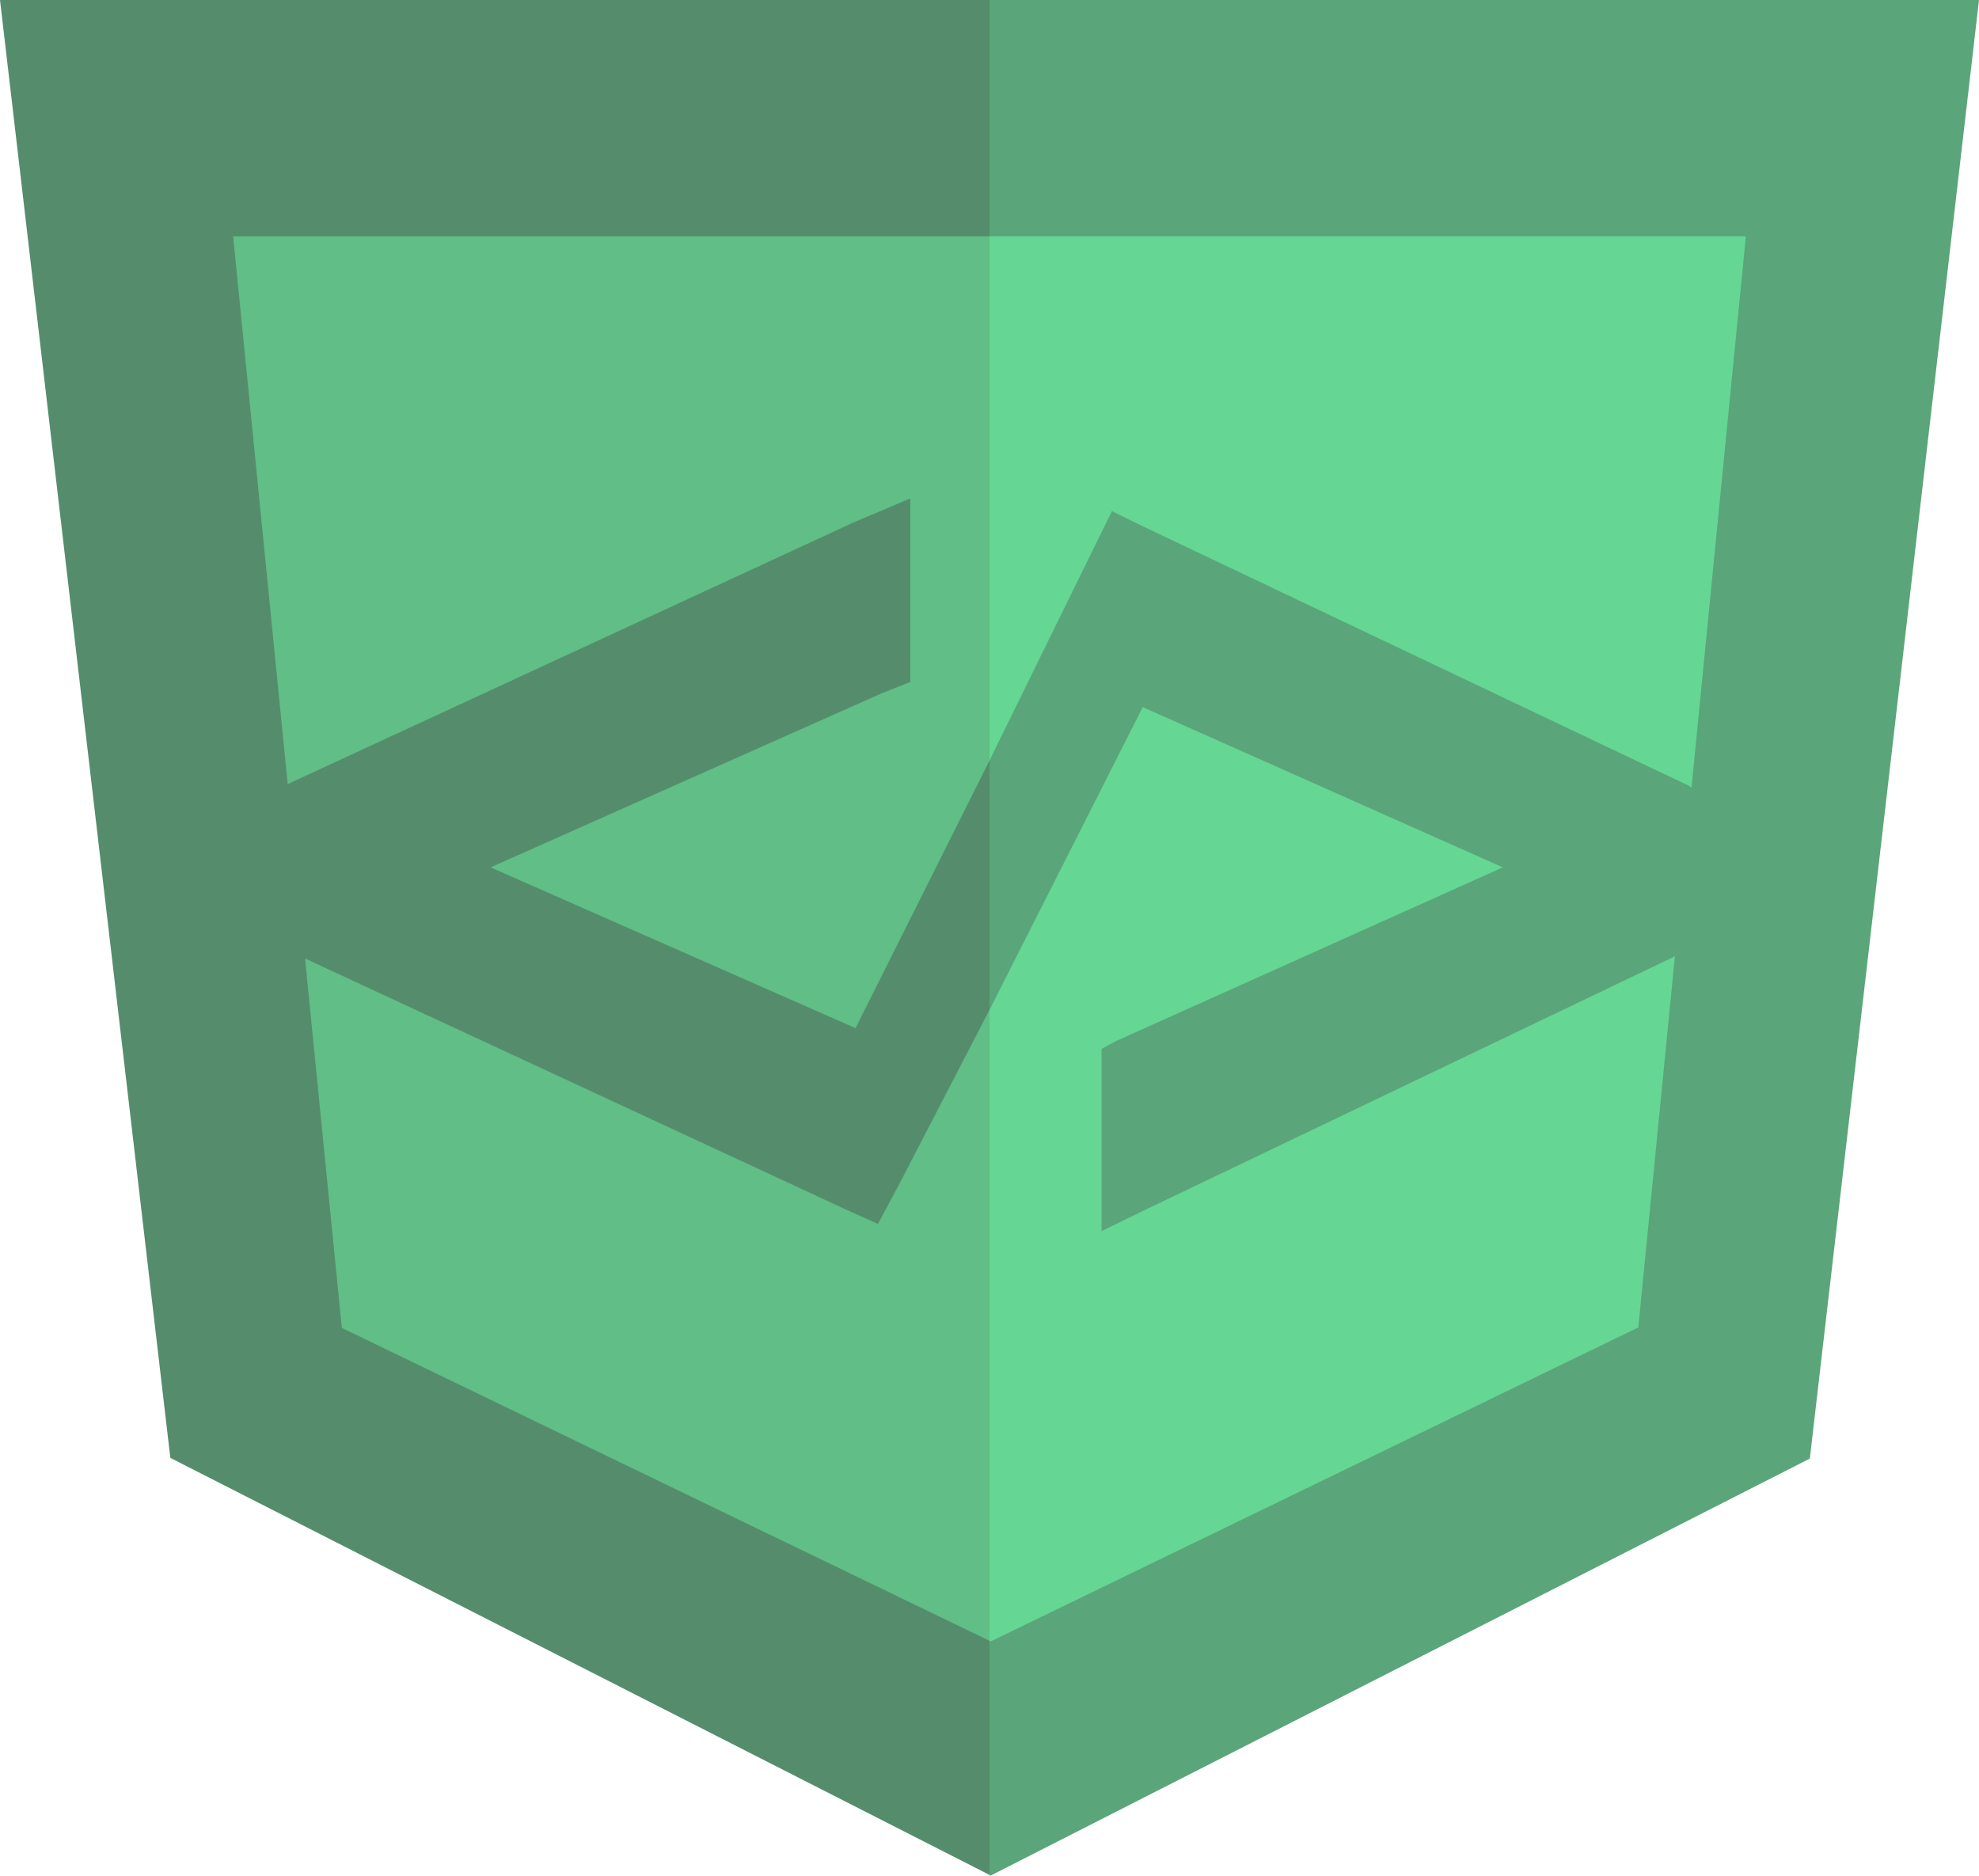
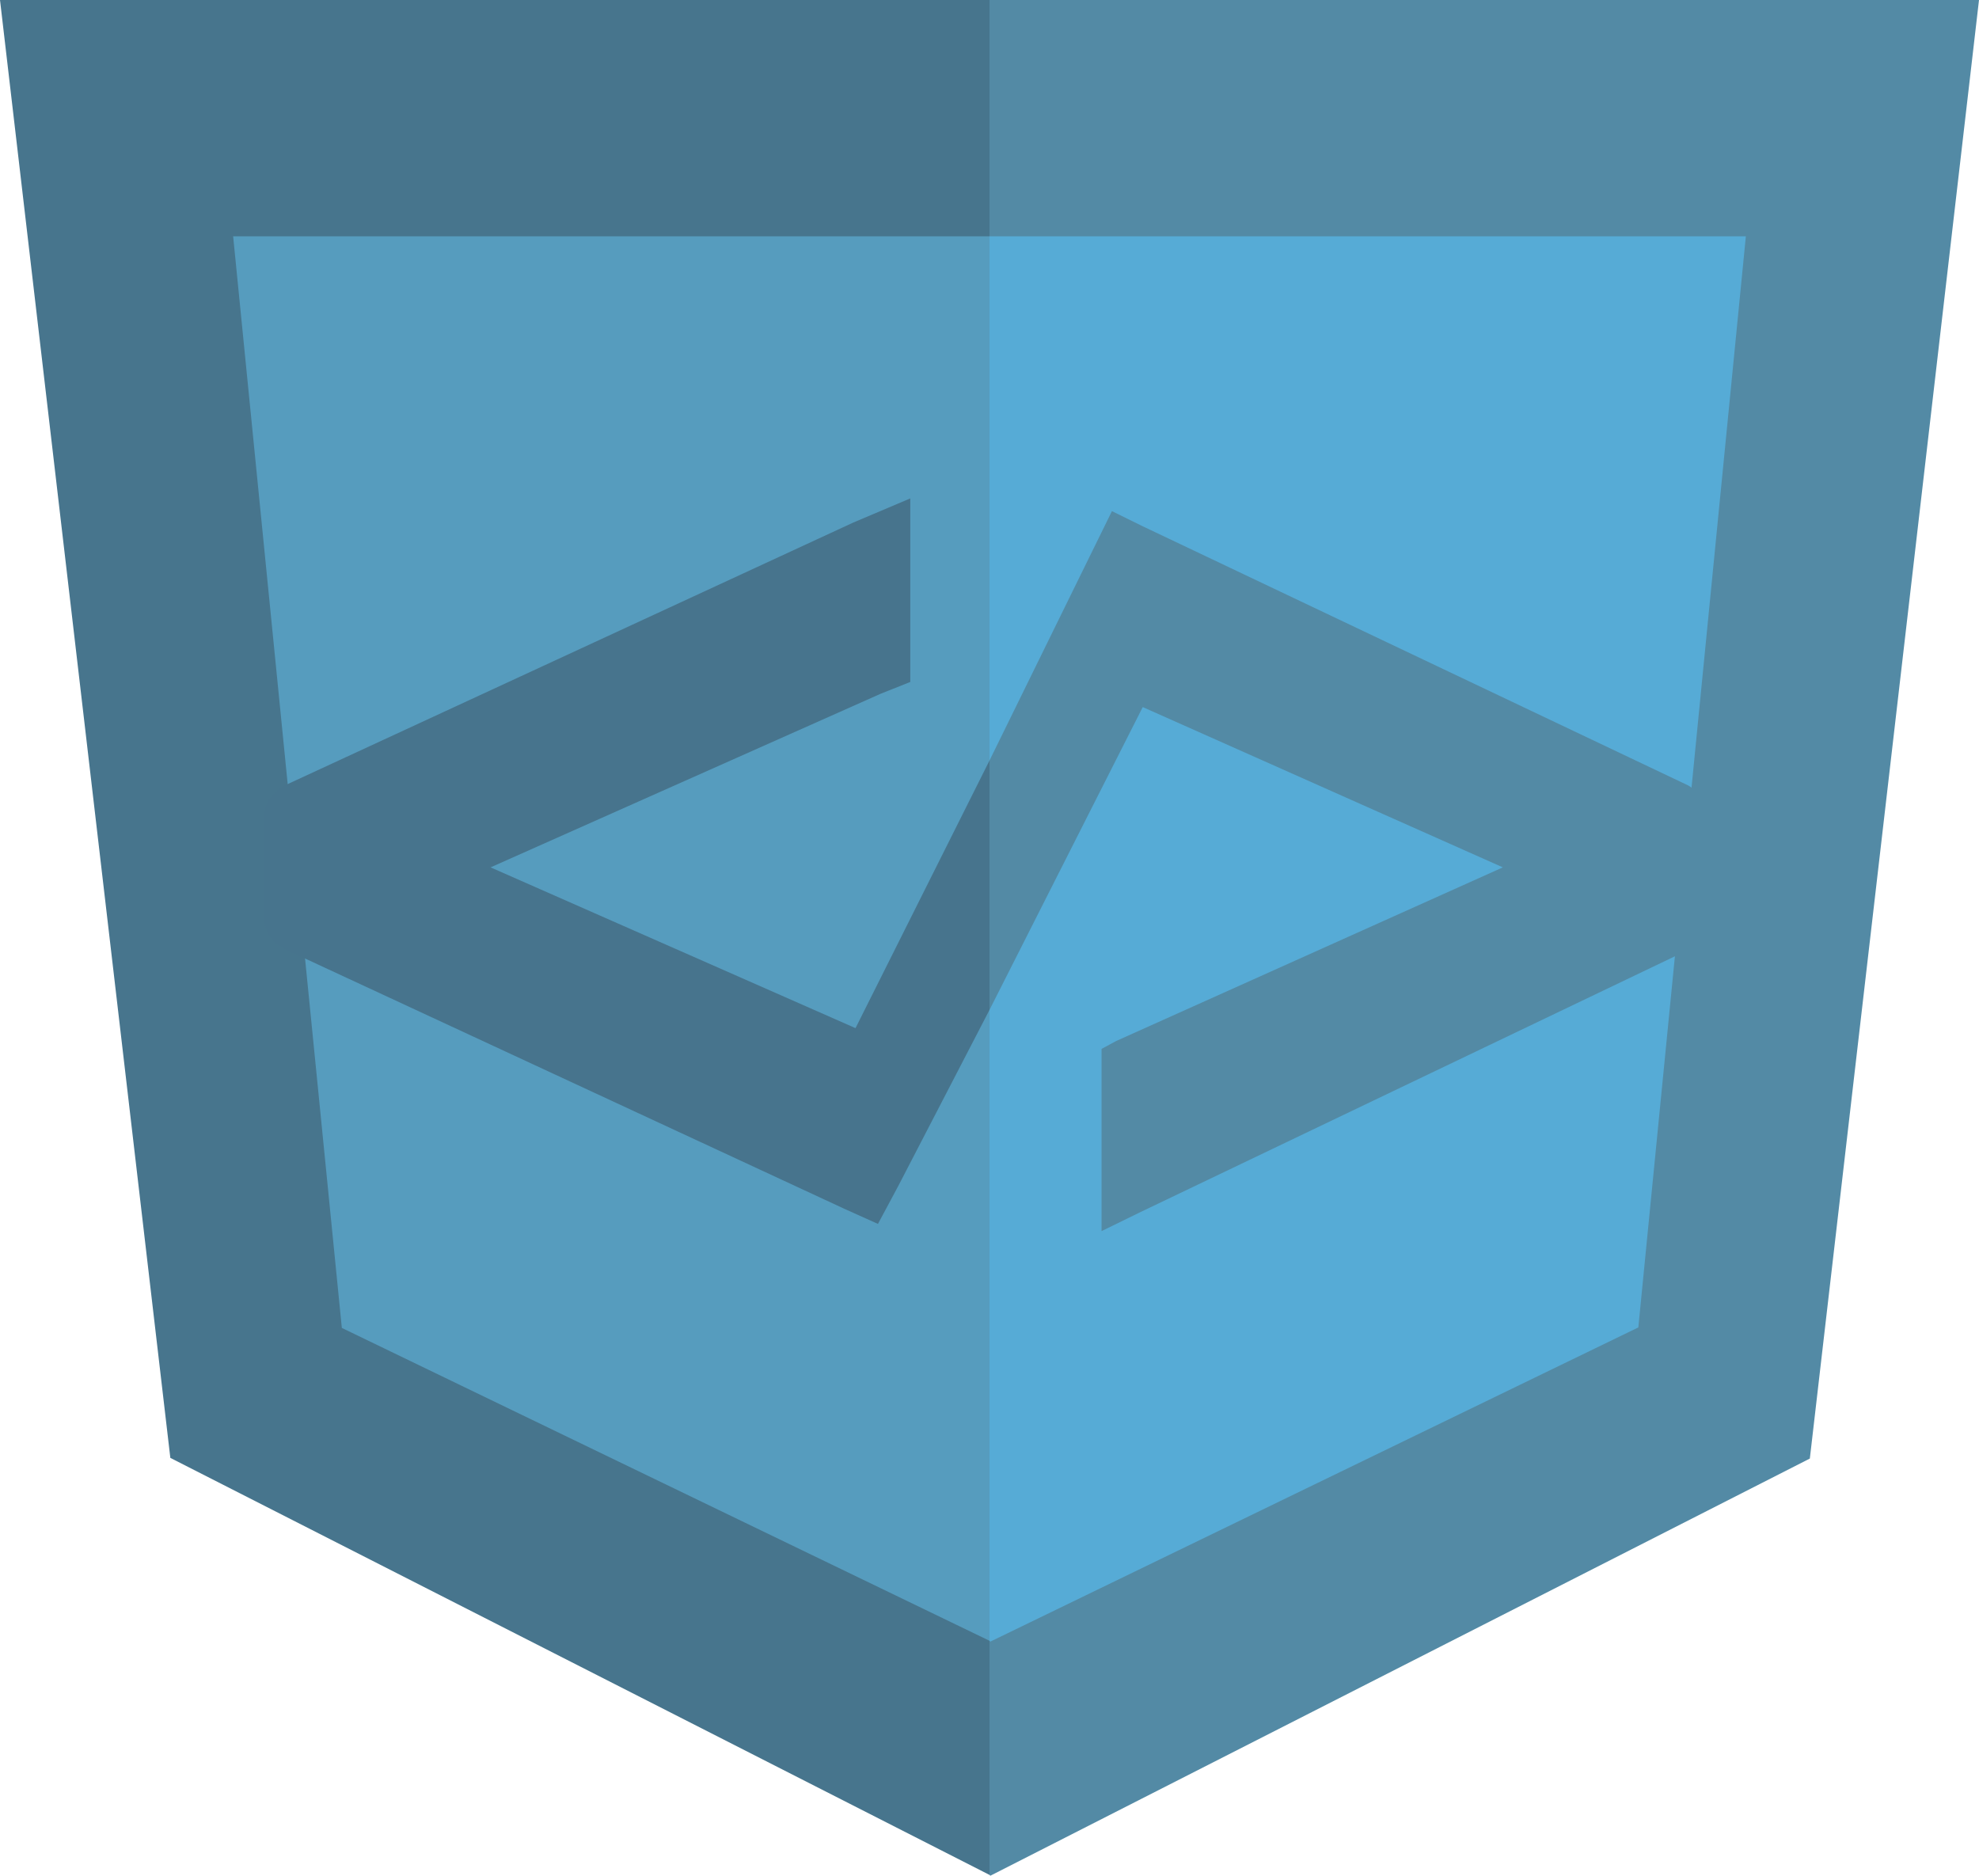
<svg xmlns="http://www.w3.org/2000/svg" width="118.16" height="112" version="1.1" viewBox="0 0 118.16 112">
-   <polygon transform="translate(-4.92,-8)" points="64 119.95 64 8 4.92 8 15.09 95.05" fill="#558d6c" />
-   <polygon transform="translate(-4.92,-8)" points="64 119.95 64.05 120 112.98 95.09 123.08 8 64 8 64 8.02" fill="#5aa579" />
-   <polygon transform="translate(-4.92,-8)" points="64 105.97 64 22.11 18.84 22.11 25.33 87.29" fill="#60be86" />
-   <polygon transform="translate(-4.92,-8)" points="64 105.97 64.05 106.02 102.74 87.26 109.16 22.11 64 22.11" fill="#65d693" />
-   <path d="m100.8 46.9-32.58-15.48-1.83-.9-1.12 2.28-6.19 12.61v14.89l9.15-18.08 21.5 9.57-23.09 10.37-.87.47v10.88l2.31-1.13 32.78-15.69a2 2 0 0 0 .92-2v-5.78a2 2 0 0 0-.98-2.01z" fill="#5aa579" />
-   <path d="m51.08 61.39-21.79-9.6 23.3-10.37 1.76-.7v-10.96l-3.4 1.44-33.93 15.69a2.26 2.26 0 0 0-1.28 2v5.77a2.22 2.22 0 0 0 1.24 2l33.44 15.52 2 .9 1.21-2.26 5.45-10.52v-14.89z" fill="#558d6c" />
+   <polygon transform="translate(-4.92,-8)" points="64 119.95 64 8 4.92 8 15.09 95.05" fill="#47758D" />
+   <polygon transform="translate(-4.92,-8)" points="64 119.95 64.05 120 112.98 95.09 123.08 8 64 8 64 8.02" fill="#538AA5" />
+   <polygon transform="translate(-4.92,-8)" points="64 105.97 64 22.11 18.84 22.11 25.33 87.29" fill="#569CBE" />
+   <polygon transform="translate(-4.92,-8)" points="64 105.97 64.05 106.02 102.74 87.26 109.16 22.11 64 22.11" fill="#56ABD6" />
+   <path d="m100.8 46.9-32.58-15.48-1.83-.9-1.12 2.28-6.19 12.61v14.89l9.15-18.08 21.5 9.57-23.09 10.37-.87.47v10.88l2.31-1.13 32.78-15.69a2 2 0 0 0 .92-2v-5.78a2 2 0 0 0-.98-2.01z" fill="#538AA5" />
+   <path d="m51.08 61.39-21.79-9.6 23.3-10.37 1.76-.7v-10.96l-3.4 1.44-33.93 15.69a2.26 2.26 0 0 0-1.28 2v5.77a2.22 2.22 0 0 0 1.24 2l33.44 15.52 2 .9 1.21-2.26 5.45-10.52v-14.89z" fill="#47748D" />
</svg>
